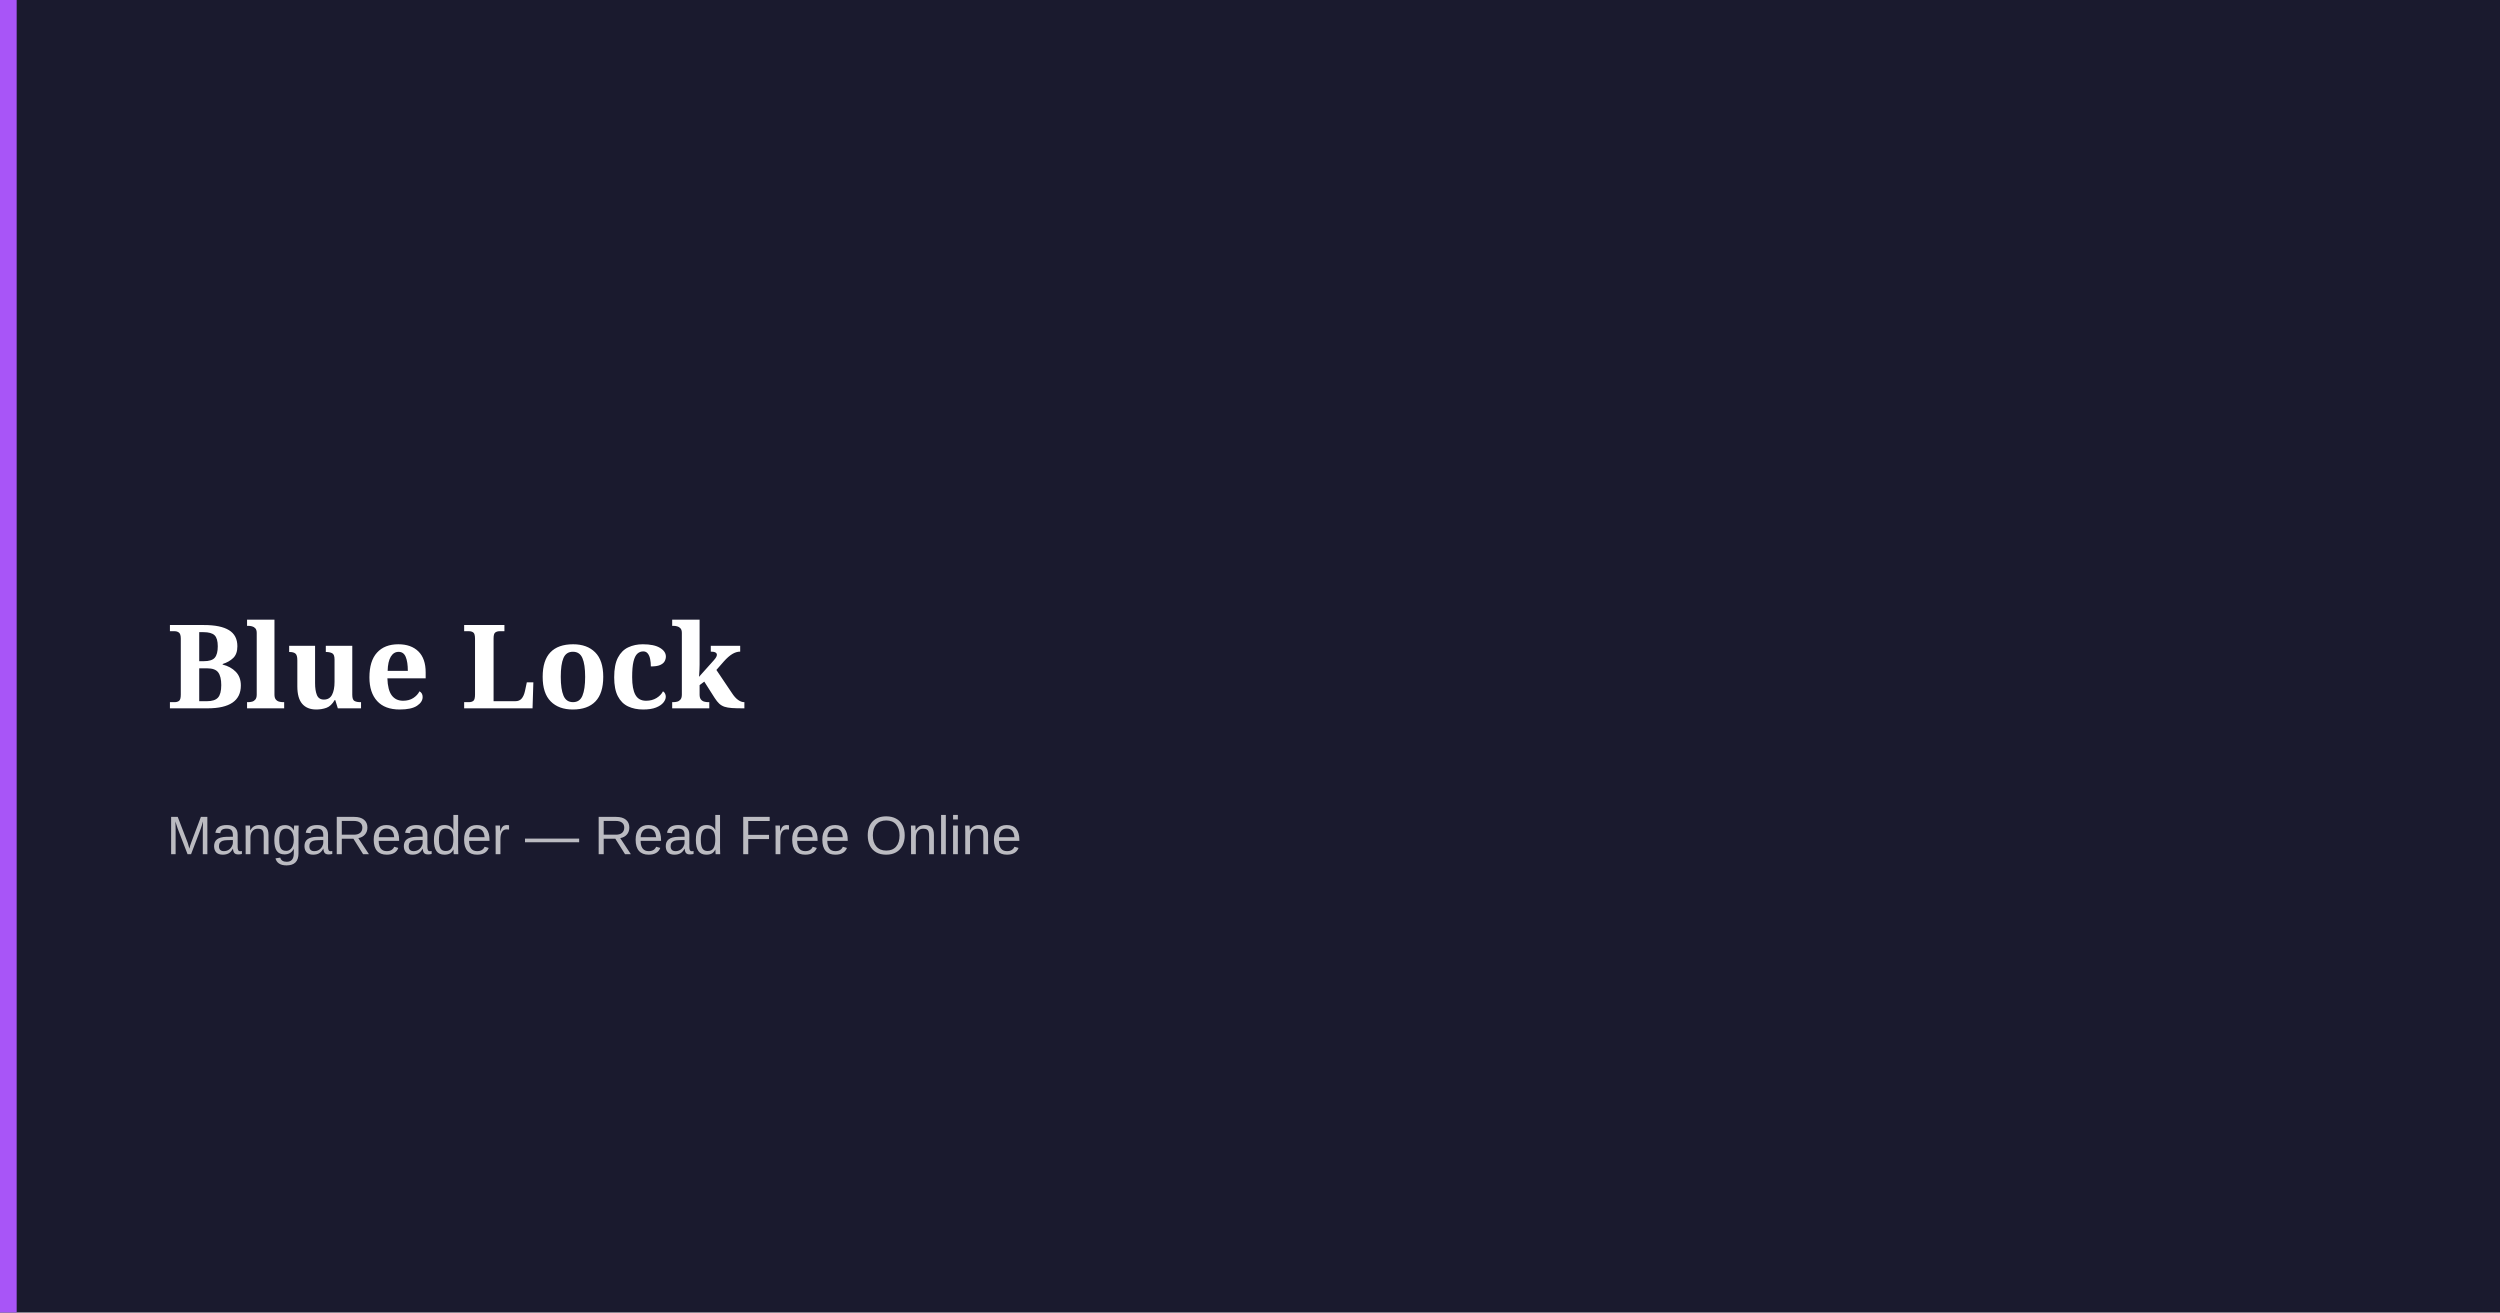
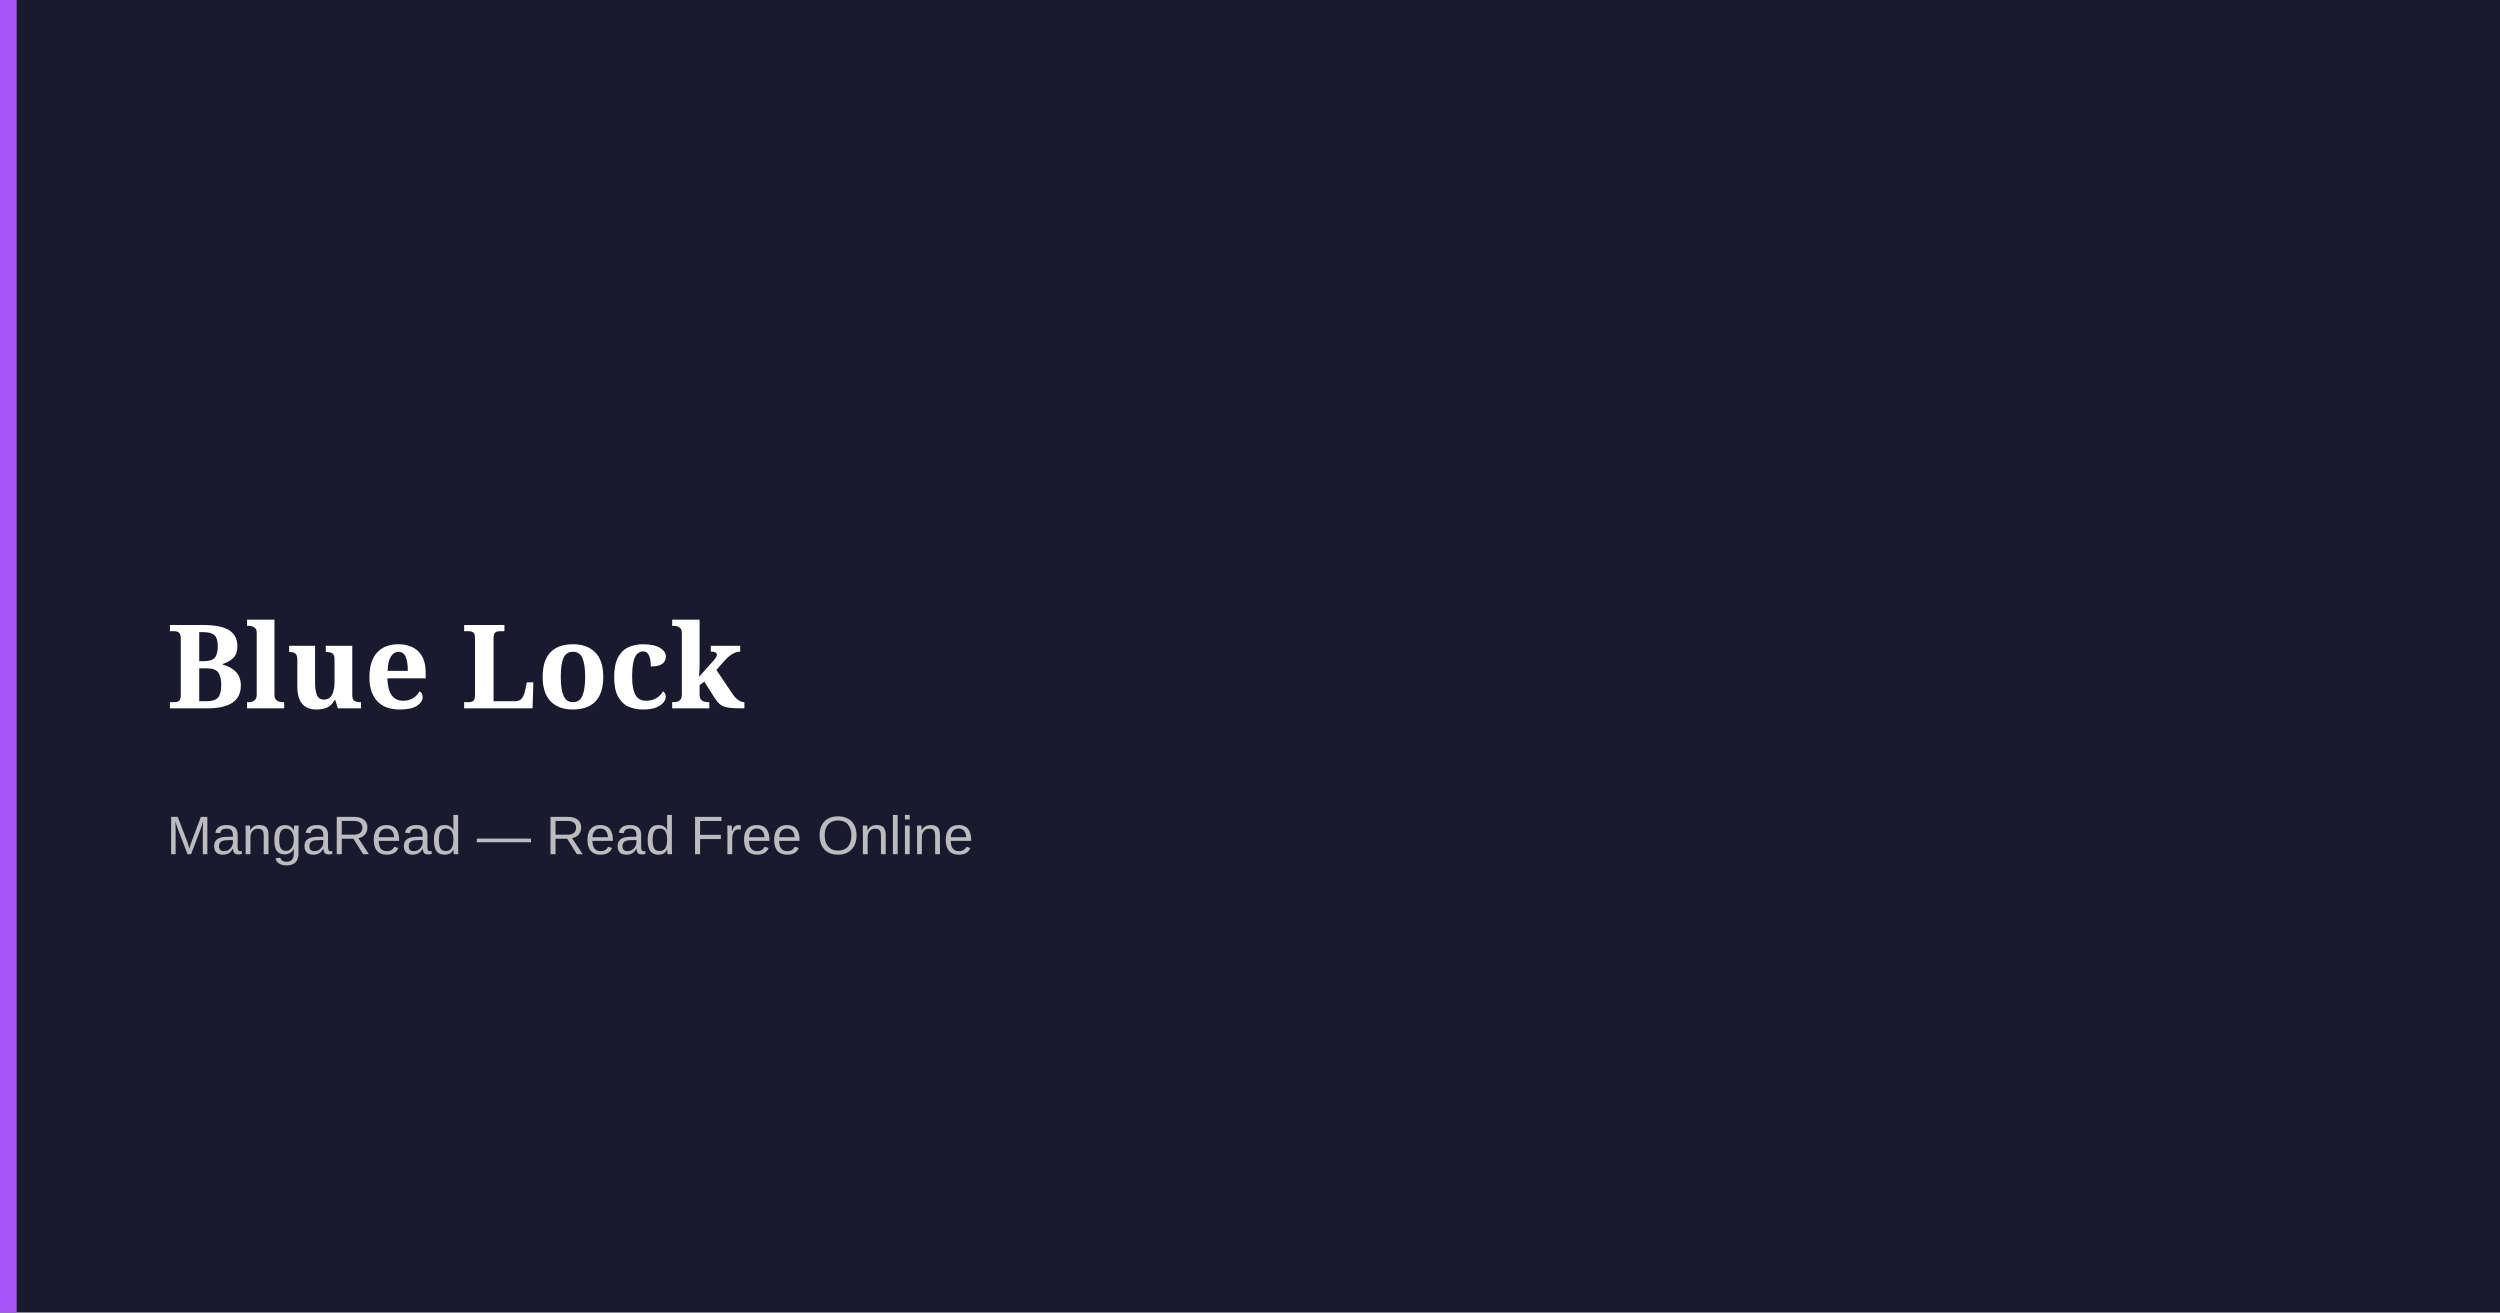
<svg xmlns="http://www.w3.org/2000/svg" width="1200" height="630" viewBox="0 0 1200 630">
  <rect width="1200" height="630" fill="#1a1a2e" />
  <rect x="0" y="0" width="8" height="630" fill="#a855f7" />
  <text x="80" y="340" font-family="Georgia, serif" font-size="56" fill="#fff" font-weight="bold">Blue Lock</text>
-   <text x="80" y="410" font-family="Arial, sans-serif" font-size="26" fill="#fff" opacity="0.7">MangaReader — Read Free Online</text>
+   <text x="80" y="410" font-family="Arial, sans-serif" font-size="26" fill="#fff" opacity="0.7">MangaRead — Read Free Online</text>
</svg>
